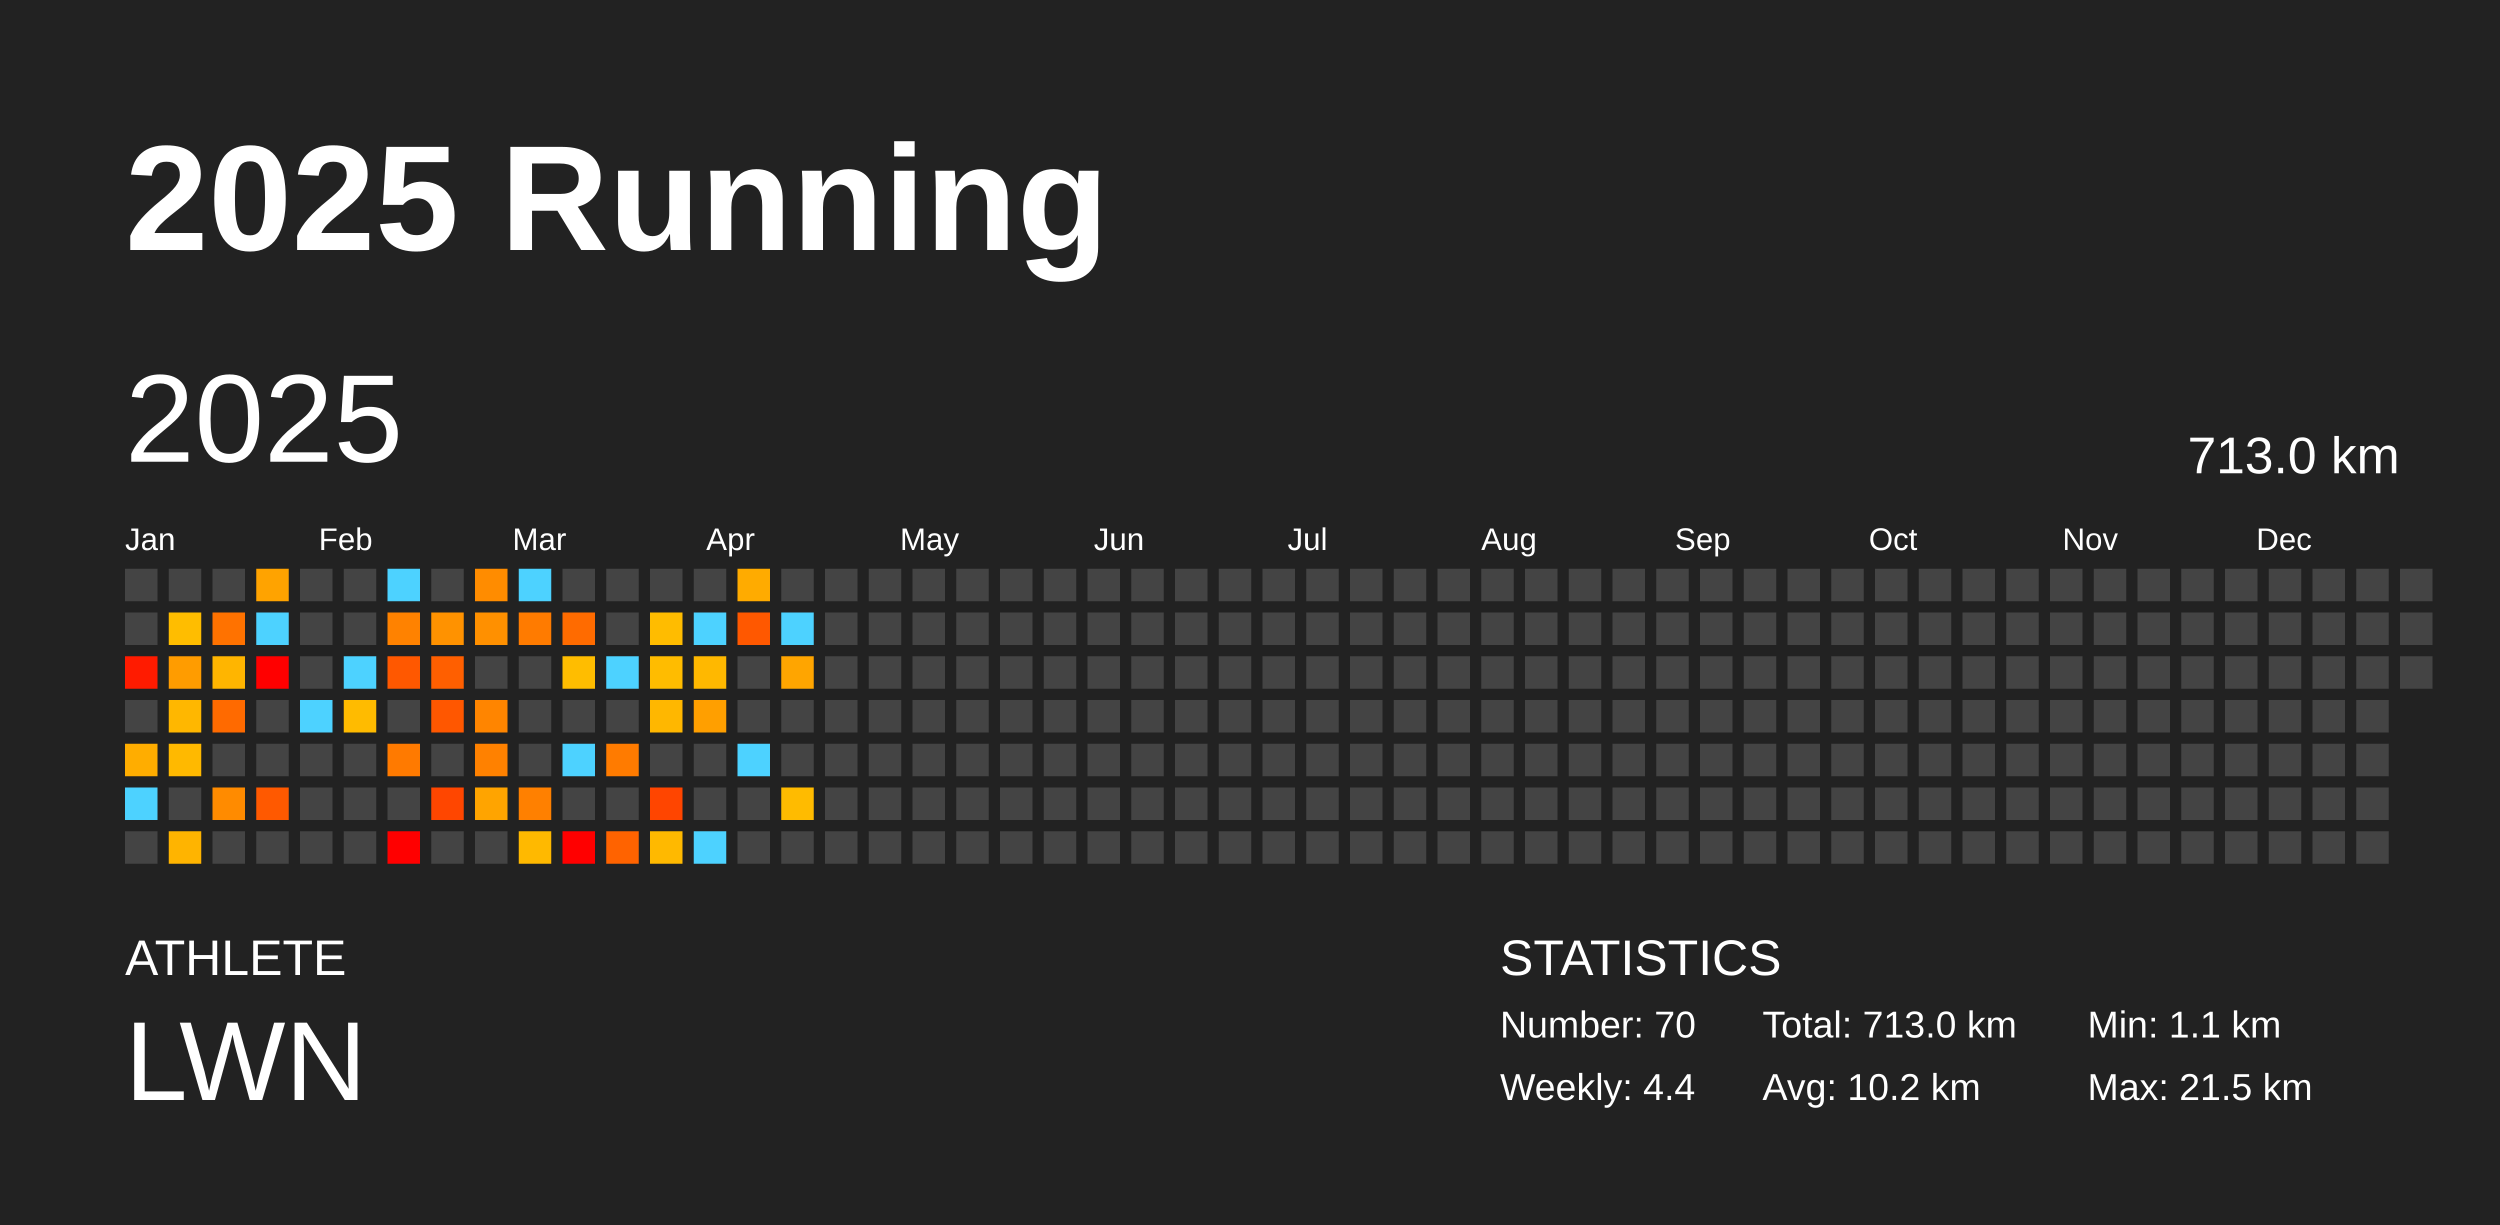
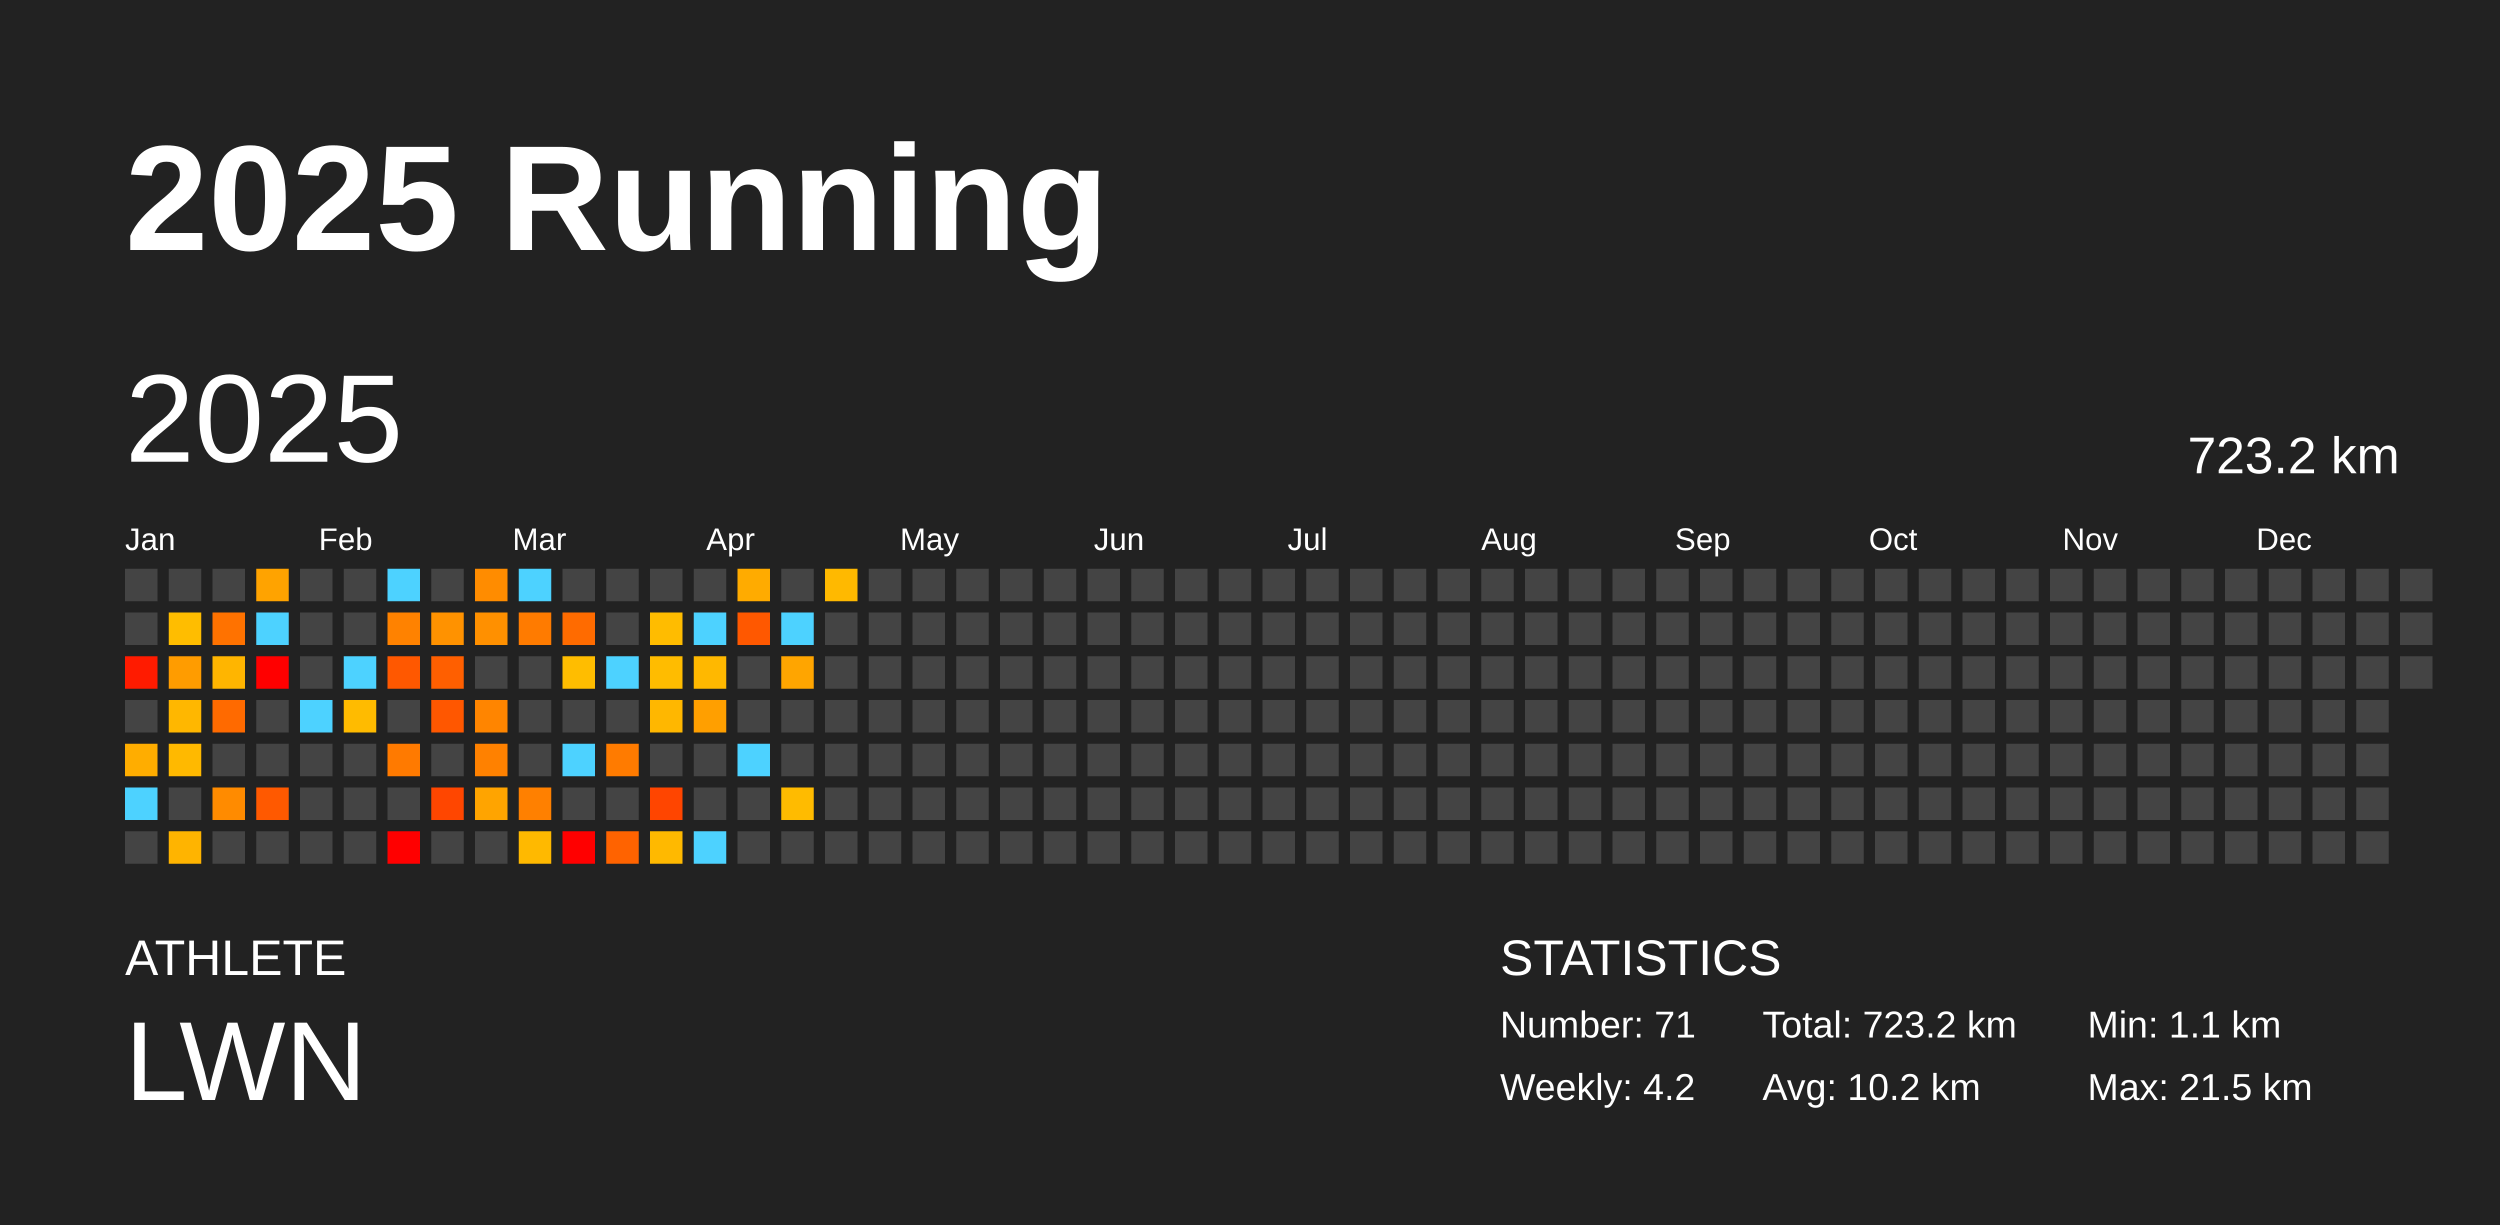
<svg xmlns="http://www.w3.org/2000/svg" baseProfile="full" height="98mm" version="1.1" viewBox="0,0,200,98" width="200mm">
  <defs />
  <rect fill="#222222" height="98" width="200" x="0" y="0" />
  <text fill="#FFFFFF" style="font-size:12px; font-family:Arial; font-weight:bold;" x="10" y="20">2025 Running</text>
  <text fill="#FFFFFF" style="font-size:4px; font-family:Arial" x="10" y="78">ATHLETE</text>
  <text fill="#FFFFFF" style="font-size:9px; font-family:Arial" x="10" y="88">LWN</text>
  <text fill="#FFFFFF" style="font-size:4px; font-family:Arial" x="120" y="78">STATISTICS</text>
-   <text fill="#FFFFFF" style="font-size:3px; font-family:Arial" x="120" y="83">Number: 70</text>
-   <text fill="#FFFFFF" style="font-size:3px; font-family:Arial" x="120" y="88">Weekly: 4.4</text>
-   <text fill="#FFFFFF" style="font-size:3px; font-family:Arial" x="141" y="83">Total: 713.0 km</text>
+   <text fill="#FFFFFF" style="font-size:3px; font-family:Arial" x="120" y="83">Number: 71</text>
+   <text fill="#FFFFFF" style="font-size:3px; font-family:Arial" x="120" y="88">Weekly: 4.2</text>
+   <text fill="#FFFFFF" style="font-size:3px; font-family:Arial" x="141" y="83">Total: 723.2 km</text>
  <text fill="#FFFFFF" style="font-size:3px; font-family:Arial" x="141" y="88">Avg: 10.2 km</text>
  <text fill="#FFFFFF" style="font-size:3px; font-family:Arial" x="167" y="83">Min: 1.1 km</text>
  <text fill="#FFFFFF" style="font-size:3px; font-family:Arial" x="167" y="88">Max: 21.5 km</text>
  <text dominant-baseline="hanging" fill="#FFFFFF" style="font-size:10.0px; font-family:Arial;" x="10" y="30">2025</text>
-   <text dominant-baseline="hanging" fill="#FFFFFF" style="font-size:4.125px; font-family:Arial;" x="175" y="35">713.0 km</text>
+   <text dominant-baseline="hanging" fill="#FFFFFF" style="font-size:4.125px; font-family:Arial;" x="175" y="35">723.2 km</text>
  <text fill="#FFFFFF" style="font-size:2.5px; font-family:Arial" x="10.0" y="44">Jan</text>
  <text fill="#FFFFFF" style="font-size:2.5px; font-family:Arial" x="25.5" y="44">Feb</text>
  <text fill="#FFFFFF" style="font-size:2.5px; font-family:Arial" x="41.0" y="44">Mar</text>
  <text fill="#FFFFFF" style="font-size:2.5px; font-family:Arial" x="56.5" y="44">Apr</text>
  <text fill="#FFFFFF" style="font-size:2.5px; font-family:Arial" x="72.0" y="44">May</text>
  <text fill="#FFFFFF" style="font-size:2.5px; font-family:Arial" x="87.5" y="44">Jun</text>
  <text fill="#FFFFFF" style="font-size:2.5px; font-family:Arial" x="103.0" y="44">Jul</text>
  <text fill="#FFFFFF" style="font-size:2.5px; font-family:Arial" x="118.5" y="44">Aug</text>
  <text fill="#FFFFFF" style="font-size:2.5px; font-family:Arial" x="134.0" y="44">Sep</text>
  <text fill="#FFFFFF" style="font-size:2.5px; font-family:Arial" x="149.5" y="44">Oct</text>
  <text fill="#FFFFFF" style="font-size:2.5px; font-family:Arial" x="165.0" y="44">Nov</text>
  <text fill="#FFFFFF" style="font-size:2.5px; font-family:Arial" x="180.5" y="44">Dec</text>
  <rect fill="#444444" height="2.6" width="2.6" x="10.0" y="45.5" />
  <rect fill="#444444" height="2.6" width="2.6" x="10.0" y="49.0" />
  <rect fill="#ff1b00" height="2.6" width="2.6" x="10.0" y="52.5" />
  <rect fill="#444444" height="2.6" width="2.6" x="10.0" y="56.0" />
  <rect fill="#ffad00" height="2.6" width="2.6" x="10.0" y="59.5" />
  <rect fill="#4dd2ff" height="2.6" width="2.6" x="10.0" y="63.0" />
  <rect fill="#444444" height="2.6" width="2.6" x="10.0" y="66.5" />
  <rect fill="#444444" height="2.6" width="2.6" x="13.5" y="45.5" />
  <rect fill="#ffbd00" height="2.6" width="2.6" x="13.5" y="49.0" />
  <rect fill="#ff9c00" height="2.6" width="2.6" x="13.5" y="52.5" />
  <rect fill="#ffb700" height="2.6" width="2.6" x="13.5" y="56.0" />
  <rect fill="#ffb900" height="2.6" width="2.6" x="13.5" y="59.5" />
  <rect fill="#444444" height="2.6" width="2.6" x="13.5" y="63.0" />
  <rect fill="#ffb400" height="2.6" width="2.6" x="13.5" y="66.5" />
  <rect fill="#444444" height="2.6" width="2.6" x="17.0" y="45.5" />
  <rect fill="#ff7200" height="2.6" width="2.6" x="17.0" y="49.0" />
  <rect fill="#ffb500" height="2.6" width="2.6" x="17.0" y="52.5" />
  <rect fill="#ff6a00" height="2.6" width="2.6" x="17.0" y="56.0" />
  <rect fill="#444444" height="2.6" width="2.6" x="17.0" y="59.5" />
  <rect fill="#ff8b00" height="2.6" width="2.6" x="17.0" y="63.0" />
  <rect fill="#444444" height="2.6" width="2.6" x="17.0" y="66.5" />
  <rect fill="#ffa300" height="2.6" width="2.6" x="20.5" y="45.5" />
  <rect fill="#4dd2ff" height="2.6" width="2.6" x="20.5" y="49.0" />
  <rect fill="red" height="2.6" width="2.6" x="20.5" y="52.5" />
  <rect fill="#444444" height="2.6" width="2.6" x="20.5" y="56.0" />
  <rect fill="#444444" height="2.6" width="2.6" x="20.5" y="59.5" />
  <rect fill="#ff5900" height="2.6" width="2.6" x="20.5" y="63.0" />
  <rect fill="#444444" height="2.6" width="2.6" x="20.5" y="66.5" />
  <rect fill="#444444" height="2.6" width="2.6" x="24.0" y="45.5" />
  <rect fill="#444444" height="2.6" width="2.6" x="24.0" y="49.0" />
  <rect fill="#444444" height="2.6" width="2.6" x="24.0" y="52.5" />
  <rect fill="#4dd2ff" height="2.6" width="2.6" x="24.0" y="56.0" />
  <rect fill="#444444" height="2.6" width="2.6" x="24.0" y="59.5" />
  <rect fill="#444444" height="2.6" width="2.6" x="24.0" y="63.0" />
  <rect fill="#444444" height="2.6" width="2.6" x="24.0" y="66.5" />
  <rect fill="#444444" height="2.6" width="2.6" x="27.5" y="45.5" />
  <rect fill="#444444" height="2.6" width="2.6" x="27.5" y="49.0" />
  <rect fill="#4dd2ff" height="2.6" width="2.6" x="27.5" y="52.5" />
  <rect fill="#ffbb00" height="2.6" width="2.6" x="27.5" y="56.0" />
  <rect fill="#444444" height="2.6" width="2.6" x="27.5" y="59.5" />
  <rect fill="#444444" height="2.6" width="2.6" x="27.5" y="63.0" />
  <rect fill="#444444" height="2.6" width="2.6" x="27.5" y="66.5" />
  <rect fill="#4dd2ff" height="2.6" width="2.6" x="31.0" y="45.5" />
  <rect fill="#ff8200" height="2.6" width="2.6" x="31.0" y="49.0" />
  <rect fill="#ff5800" height="2.6" width="2.6" x="31.0" y="52.5" />
  <rect fill="#444444" height="2.6" width="2.6" x="31.0" y="56.0" />
  <rect fill="#ff7a00" height="2.6" width="2.6" x="31.0" y="59.5" />
  <rect fill="#444444" height="2.6" width="2.6" x="31.0" y="63.0" />
  <rect fill="red" height="2.6" width="2.6" x="31.0" y="66.5" />
  <rect fill="#444444" height="2.6" width="2.6" x="34.5" y="45.5" />
  <rect fill="#ff9200" height="2.6" width="2.6" x="34.5" y="49.0" />
  <rect fill="#ff5f00" height="2.6" width="2.6" x="34.5" y="52.5" />
  <rect fill="#ff5700" height="2.6" width="2.6" x="34.5" y="56.0" />
  <rect fill="#444444" height="2.6" width="2.6" x="34.5" y="59.5" />
  <rect fill="#ff4600" height="2.6" width="2.6" x="34.5" y="63.0" />
  <rect fill="#444444" height="2.6" width="2.6" x="34.5" y="66.5" />
  <rect fill="#ff8c00" height="2.6" width="2.6" x="38.0" y="45.5" />
  <rect fill="#ff9000" height="2.6" width="2.6" x="38.0" y="49.0" />
  <rect fill="#444444" height="2.6" width="2.6" x="38.0" y="52.5" />
  <rect fill="#ff8500" height="2.6" width="2.6" x="38.0" y="56.0" />
  <rect fill="#ff8100" height="2.6" width="2.6" x="38.0" y="59.5" />
  <rect fill="#ffa400" height="2.6" width="2.6" x="38.0" y="63.0" />
  <rect fill="#444444" height="2.6" width="2.6" x="38.0" y="66.5" />
  <rect fill="#4dd2ff" height="2.6" width="2.6" x="41.5" y="45.5" />
  <rect fill="#ff7b00" height="2.6" width="2.6" x="41.5" y="49.0" />
  <rect fill="#444444" height="2.6" width="2.6" x="41.5" y="52.5" />
  <rect fill="#444444" height="2.6" width="2.6" x="41.5" y="56.0" />
  <rect fill="#444444" height="2.6" width="2.6" x="41.5" y="59.5" />
  <rect fill="#ff8000" height="2.6" width="2.6" x="41.5" y="63.0" />
  <rect fill="#ffb900" height="2.6" width="2.6" x="41.5" y="66.5" />
  <rect fill="#444444" height="2.6" width="2.6" x="45.0" y="45.5" />
  <rect fill="#ff6b00" height="2.6" width="2.6" x="45.0" y="49.0" />
  <rect fill="#ffbd00" height="2.6" width="2.6" x="45.0" y="52.5" />
  <rect fill="#444444" height="2.6" width="2.6" x="45.0" y="56.0" />
  <rect fill="#4dd2ff" height="2.6" width="2.6" x="45.0" y="59.5" />
  <rect fill="#444444" height="2.6" width="2.6" x="45.0" y="63.0" />
  <rect fill="red" height="2.6" width="2.6" x="45.0" y="66.5" />
  <rect fill="#444444" height="2.6" width="2.6" x="48.5" y="45.5" />
  <rect fill="#444444" height="2.6" width="2.6" x="48.5" y="49.0" />
  <rect fill="#4dd2ff" height="2.6" width="2.6" x="48.5" y="52.5" />
  <rect fill="#444444" height="2.6" width="2.6" x="48.5" y="56.0" />
  <rect fill="#ff7b00" height="2.6" width="2.6" x="48.5" y="59.5" />
  <rect fill="#444444" height="2.6" width="2.6" x="48.5" y="63.0" />
  <rect fill="#ff6300" height="2.6" width="2.6" x="48.5" y="66.5" />
  <rect fill="#444444" height="2.6" width="2.6" x="52.0" y="45.5" />
  <rect fill="#ffbc00" height="2.6" width="2.6" x="52.0" y="49.0" />
  <rect fill="#ffbc00" height="2.6" width="2.6" x="52.0" y="52.5" />
  <rect fill="#ffb700" height="2.6" width="2.6" x="52.0" y="56.0" />
  <rect fill="#444444" height="2.6" width="2.6" x="52.0" y="59.5" />
  <rect fill="#ff4500" height="2.6" width="2.6" x="52.0" y="63.0" />
  <rect fill="#ffb900" height="2.6" width="2.6" x="52.0" y="66.5" />
  <rect fill="#444444" height="2.6" width="2.6" x="55.5" y="45.5" />
  <rect fill="#4dd2ff" height="2.6" width="2.6" x="55.5" y="49.0" />
  <rect fill="#ffb800" height="2.6" width="2.6" x="55.5" y="52.5" />
  <rect fill="#ff9f00" height="2.6" width="2.6" x="55.5" y="56.0" />
  <rect fill="#444444" height="2.6" width="2.6" x="55.5" y="59.5" />
  <rect fill="#444444" height="2.6" width="2.6" x="55.5" y="63.0" />
  <rect fill="#4dd2ff" height="2.6" width="2.6" x="55.5" y="66.5" />
  <rect fill="#ffab00" height="2.6" width="2.6" x="59.0" y="45.5" />
  <rect fill="#ff5800" height="2.6" width="2.6" x="59.0" y="49.0" />
  <rect fill="#444444" height="2.6" width="2.6" x="59.0" y="52.5" />
  <rect fill="#444444" height="2.6" width="2.6" x="59.0" y="56.0" />
  <rect fill="#4dd2ff" height="2.6" width="2.6" x="59.0" y="59.5" />
  <rect fill="#444444" height="2.6" width="2.6" x="59.0" y="63.0" />
  <rect fill="#444444" height="2.6" width="2.6" x="59.0" y="66.5" />
  <rect fill="#444444" height="2.6" width="2.6" x="62.5" y="45.5" />
  <rect fill="#4dd2ff" height="2.6" width="2.6" x="62.5" y="49.0" />
  <rect fill="#ffa500" height="2.6" width="2.6" x="62.5" y="52.5" />
  <rect fill="#444444" height="2.6" width="2.6" x="62.5" y="56.0" />
  <rect fill="#444444" height="2.6" width="2.6" x="62.5" y="59.5" />
  <rect fill="#ffbb00" height="2.6" width="2.6" x="62.5" y="63.0" />
  <rect fill="#444444" height="2.6" width="2.6" x="62.5" y="66.5" />
-   <rect fill="#444444" height="2.6" width="2.6" x="66.0" y="45.5" />
+   <rect fill="#ffb900" height="2.6" width="2.6" x="66.0" y="45.5" />
  <rect fill="#444444" height="2.6" width="2.6" x="66.0" y="49.0" />
  <rect fill="#444444" height="2.6" width="2.6" x="66.0" y="52.5" />
  <rect fill="#444444" height="2.6" width="2.6" x="66.0" y="56.0" />
  <rect fill="#444444" height="2.6" width="2.6" x="66.0" y="59.5" />
  <rect fill="#444444" height="2.6" width="2.6" x="66.0" y="63.0" />
  <rect fill="#444444" height="2.6" width="2.6" x="66.0" y="66.5" />
  <rect fill="#444444" height="2.6" width="2.6" x="69.5" y="45.5" />
  <rect fill="#444444" height="2.6" width="2.6" x="69.5" y="49.0" />
  <rect fill="#444444" height="2.6" width="2.6" x="69.5" y="52.5" />
  <rect fill="#444444" height="2.6" width="2.6" x="69.5" y="56.0" />
  <rect fill="#444444" height="2.6" width="2.6" x="69.5" y="59.5" />
  <rect fill="#444444" height="2.6" width="2.6" x="69.5" y="63.0" />
  <rect fill="#444444" height="2.6" width="2.6" x="69.5" y="66.5" />
  <rect fill="#444444" height="2.6" width="2.6" x="73.0" y="45.5" />
  <rect fill="#444444" height="2.6" width="2.6" x="73.0" y="49.0" />
  <rect fill="#444444" height="2.6" width="2.6" x="73.0" y="52.5" />
  <rect fill="#444444" height="2.6" width="2.6" x="73.0" y="56.0" />
  <rect fill="#444444" height="2.6" width="2.6" x="73.0" y="59.5" />
  <rect fill="#444444" height="2.6" width="2.6" x="73.0" y="63.0" />
  <rect fill="#444444" height="2.6" width="2.6" x="73.0" y="66.5" />
  <rect fill="#444444" height="2.6" width="2.6" x="76.5" y="45.5" />
  <rect fill="#444444" height="2.6" width="2.6" x="76.5" y="49.0" />
  <rect fill="#444444" height="2.6" width="2.6" x="76.5" y="52.5" />
  <rect fill="#444444" height="2.6" width="2.6" x="76.5" y="56.0" />
  <rect fill="#444444" height="2.6" width="2.6" x="76.5" y="59.5" />
  <rect fill="#444444" height="2.6" width="2.6" x="76.5" y="63.0" />
  <rect fill="#444444" height="2.6" width="2.6" x="76.5" y="66.5" />
  <rect fill="#444444" height="2.6" width="2.6" x="80.0" y="45.5" />
  <rect fill="#444444" height="2.6" width="2.6" x="80.0" y="49.0" />
  <rect fill="#444444" height="2.6" width="2.6" x="80.0" y="52.5" />
  <rect fill="#444444" height="2.6" width="2.6" x="80.0" y="56.0" />
  <rect fill="#444444" height="2.6" width="2.6" x="80.0" y="59.5" />
  <rect fill="#444444" height="2.6" width="2.6" x="80.0" y="63.0" />
  <rect fill="#444444" height="2.6" width="2.6" x="80.0" y="66.5" />
  <rect fill="#444444" height="2.6" width="2.6" x="83.5" y="45.5" />
  <rect fill="#444444" height="2.6" width="2.6" x="83.5" y="49.0" />
  <rect fill="#444444" height="2.6" width="2.6" x="83.5" y="52.5" />
  <rect fill="#444444" height="2.6" width="2.6" x="83.5" y="56.0" />
  <rect fill="#444444" height="2.6" width="2.6" x="83.5" y="59.5" />
  <rect fill="#444444" height="2.6" width="2.6" x="83.5" y="63.0" />
  <rect fill="#444444" height="2.6" width="2.6" x="83.5" y="66.5" />
  <rect fill="#444444" height="2.6" width="2.6" x="87.0" y="45.5" />
  <rect fill="#444444" height="2.6" width="2.6" x="87.0" y="49.0" />
  <rect fill="#444444" height="2.6" width="2.6" x="87.0" y="52.5" />
  <rect fill="#444444" height="2.6" width="2.6" x="87.0" y="56.0" />
  <rect fill="#444444" height="2.6" width="2.6" x="87.0" y="59.5" />
  <rect fill="#444444" height="2.6" width="2.6" x="87.0" y="63.0" />
  <rect fill="#444444" height="2.6" width="2.6" x="87.0" y="66.5" />
  <rect fill="#444444" height="2.6" width="2.6" x="90.5" y="45.5" />
  <rect fill="#444444" height="2.6" width="2.6" x="90.5" y="49.0" />
  <rect fill="#444444" height="2.6" width="2.6" x="90.5" y="52.5" />
  <rect fill="#444444" height="2.6" width="2.6" x="90.5" y="56.0" />
  <rect fill="#444444" height="2.6" width="2.6" x="90.5" y="59.5" />
  <rect fill="#444444" height="2.6" width="2.6" x="90.5" y="63.0" />
  <rect fill="#444444" height="2.6" width="2.6" x="90.5" y="66.5" />
  <rect fill="#444444" height="2.6" width="2.6" x="94.0" y="45.5" />
  <rect fill="#444444" height="2.6" width="2.6" x="94.0" y="49.0" />
  <rect fill="#444444" height="2.6" width="2.6" x="94.0" y="52.5" />
  <rect fill="#444444" height="2.6" width="2.6" x="94.0" y="56.0" />
  <rect fill="#444444" height="2.6" width="2.6" x="94.0" y="59.5" />
  <rect fill="#444444" height="2.6" width="2.6" x="94.0" y="63.0" />
  <rect fill="#444444" height="2.6" width="2.6" x="94.0" y="66.5" />
  <rect fill="#444444" height="2.6" width="2.6" x="97.5" y="45.5" />
  <rect fill="#444444" height="2.6" width="2.6" x="97.5" y="49.0" />
  <rect fill="#444444" height="2.6" width="2.6" x="97.5" y="52.5" />
  <rect fill="#444444" height="2.6" width="2.6" x="97.5" y="56.0" />
  <rect fill="#444444" height="2.6" width="2.6" x="97.5" y="59.5" />
  <rect fill="#444444" height="2.6" width="2.6" x="97.5" y="63.0" />
  <rect fill="#444444" height="2.6" width="2.6" x="97.5" y="66.5" />
  <rect fill="#444444" height="2.6" width="2.6" x="101.0" y="45.5" />
  <rect fill="#444444" height="2.6" width="2.6" x="101.0" y="49.0" />
  <rect fill="#444444" height="2.6" width="2.6" x="101.0" y="52.5" />
  <rect fill="#444444" height="2.6" width="2.6" x="101.0" y="56.0" />
  <rect fill="#444444" height="2.6" width="2.6" x="101.0" y="59.5" />
  <rect fill="#444444" height="2.6" width="2.6" x="101.0" y="63.0" />
  <rect fill="#444444" height="2.6" width="2.6" x="101.0" y="66.5" />
  <rect fill="#444444" height="2.6" width="2.6" x="104.5" y="45.5" />
  <rect fill="#444444" height="2.6" width="2.6" x="104.5" y="49.0" />
  <rect fill="#444444" height="2.6" width="2.6" x="104.5" y="52.5" />
  <rect fill="#444444" height="2.6" width="2.6" x="104.5" y="56.0" />
  <rect fill="#444444" height="2.6" width="2.6" x="104.5" y="59.5" />
  <rect fill="#444444" height="2.6" width="2.6" x="104.5" y="63.0" />
  <rect fill="#444444" height="2.6" width="2.6" x="104.5" y="66.5" />
  <rect fill="#444444" height="2.6" width="2.6" x="108.0" y="45.5" />
  <rect fill="#444444" height="2.6" width="2.6" x="108.0" y="49.0" />
  <rect fill="#444444" height="2.6" width="2.6" x="108.0" y="52.5" />
  <rect fill="#444444" height="2.6" width="2.6" x="108.0" y="56.0" />
  <rect fill="#444444" height="2.6" width="2.6" x="108.0" y="59.5" />
  <rect fill="#444444" height="2.6" width="2.6" x="108.0" y="63.0" />
  <rect fill="#444444" height="2.6" width="2.6" x="108.0" y="66.5" />
  <rect fill="#444444" height="2.6" width="2.6" x="111.5" y="45.5" />
  <rect fill="#444444" height="2.6" width="2.6" x="111.5" y="49.0" />
  <rect fill="#444444" height="2.6" width="2.6" x="111.5" y="52.5" />
  <rect fill="#444444" height="2.6" width="2.6" x="111.5" y="56.0" />
  <rect fill="#444444" height="2.6" width="2.6" x="111.5" y="59.5" />
  <rect fill="#444444" height="2.6" width="2.6" x="111.5" y="63.0" />
  <rect fill="#444444" height="2.6" width="2.6" x="111.5" y="66.5" />
  <rect fill="#444444" height="2.6" width="2.6" x="115.0" y="45.5" />
  <rect fill="#444444" height="2.6" width="2.6" x="115.0" y="49.0" />
  <rect fill="#444444" height="2.6" width="2.6" x="115.0" y="52.5" />
  <rect fill="#444444" height="2.6" width="2.6" x="115.0" y="56.0" />
  <rect fill="#444444" height="2.6" width="2.6" x="115.0" y="59.5" />
  <rect fill="#444444" height="2.6" width="2.6" x="115.0" y="63.0" />
  <rect fill="#444444" height="2.6" width="2.6" x="115.0" y="66.5" />
  <rect fill="#444444" height="2.6" width="2.6" x="118.5" y="45.5" />
  <rect fill="#444444" height="2.6" width="2.6" x="118.5" y="49.0" />
  <rect fill="#444444" height="2.6" width="2.6" x="118.5" y="52.5" />
  <rect fill="#444444" height="2.6" width="2.6" x="118.5" y="56.0" />
  <rect fill="#444444" height="2.6" width="2.6" x="118.5" y="59.5" />
  <rect fill="#444444" height="2.6" width="2.6" x="118.5" y="63.0" />
  <rect fill="#444444" height="2.6" width="2.6" x="118.5" y="66.5" />
  <rect fill="#444444" height="2.6" width="2.6" x="122.0" y="45.5" />
  <rect fill="#444444" height="2.6" width="2.6" x="122.0" y="49.0" />
  <rect fill="#444444" height="2.6" width="2.6" x="122.0" y="52.5" />
  <rect fill="#444444" height="2.6" width="2.6" x="122.0" y="56.0" />
  <rect fill="#444444" height="2.6" width="2.6" x="122.0" y="59.5" />
  <rect fill="#444444" height="2.6" width="2.6" x="122.0" y="63.0" />
  <rect fill="#444444" height="2.6" width="2.6" x="122.0" y="66.5" />
  <rect fill="#444444" height="2.6" width="2.6" x="125.5" y="45.5" />
  <rect fill="#444444" height="2.6" width="2.6" x="125.5" y="49.0" />
  <rect fill="#444444" height="2.6" width="2.6" x="125.5" y="52.5" />
  <rect fill="#444444" height="2.6" width="2.6" x="125.5" y="56.0" />
  <rect fill="#444444" height="2.6" width="2.6" x="125.5" y="59.5" />
  <rect fill="#444444" height="2.6" width="2.6" x="125.5" y="63.0" />
  <rect fill="#444444" height="2.6" width="2.6" x="125.5" y="66.5" />
  <rect fill="#444444" height="2.6" width="2.6" x="129.0" y="45.5" />
  <rect fill="#444444" height="2.6" width="2.6" x="129.0" y="49.0" />
  <rect fill="#444444" height="2.6" width="2.6" x="129.0" y="52.5" />
  <rect fill="#444444" height="2.6" width="2.6" x="129.0" y="56.0" />
  <rect fill="#444444" height="2.6" width="2.6" x="129.0" y="59.5" />
  <rect fill="#444444" height="2.6" width="2.6" x="129.0" y="63.0" />
  <rect fill="#444444" height="2.6" width="2.6" x="129.0" y="66.5" />
  <rect fill="#444444" height="2.6" width="2.6" x="132.5" y="45.5" />
  <rect fill="#444444" height="2.6" width="2.6" x="132.5" y="49.0" />
  <rect fill="#444444" height="2.6" width="2.6" x="132.5" y="52.5" />
  <rect fill="#444444" height="2.6" width="2.6" x="132.5" y="56.0" />
  <rect fill="#444444" height="2.6" width="2.6" x="132.5" y="59.5" />
  <rect fill="#444444" height="2.6" width="2.6" x="132.5" y="63.0" />
  <rect fill="#444444" height="2.6" width="2.6" x="132.5" y="66.5" />
  <rect fill="#444444" height="2.6" width="2.6" x="136.0" y="45.5" />
  <rect fill="#444444" height="2.6" width="2.6" x="136.0" y="49.0" />
  <rect fill="#444444" height="2.6" width="2.6" x="136.0" y="52.5" />
  <rect fill="#444444" height="2.6" width="2.6" x="136.0" y="56.0" />
  <rect fill="#444444" height="2.6" width="2.6" x="136.0" y="59.5" />
  <rect fill="#444444" height="2.6" width="2.6" x="136.0" y="63.0" />
  <rect fill="#444444" height="2.6" width="2.6" x="136.0" y="66.5" />
  <rect fill="#444444" height="2.6" width="2.6" x="139.5" y="45.5" />
  <rect fill="#444444" height="2.6" width="2.6" x="139.5" y="49.0" />
  <rect fill="#444444" height="2.6" width="2.6" x="139.5" y="52.5" />
  <rect fill="#444444" height="2.6" width="2.6" x="139.5" y="56.0" />
  <rect fill="#444444" height="2.6" width="2.6" x="139.5" y="59.5" />
  <rect fill="#444444" height="2.6" width="2.6" x="139.5" y="63.0" />
  <rect fill="#444444" height="2.6" width="2.6" x="139.5" y="66.5" />
  <rect fill="#444444" height="2.6" width="2.6" x="143.0" y="45.5" />
  <rect fill="#444444" height="2.6" width="2.6" x="143.0" y="49.0" />
  <rect fill="#444444" height="2.6" width="2.6" x="143.0" y="52.5" />
  <rect fill="#444444" height="2.6" width="2.6" x="143.0" y="56.0" />
  <rect fill="#444444" height="2.6" width="2.6" x="143.0" y="59.5" />
  <rect fill="#444444" height="2.6" width="2.6" x="143.0" y="63.0" />
  <rect fill="#444444" height="2.6" width="2.6" x="143.0" y="66.5" />
  <rect fill="#444444" height="2.6" width="2.6" x="146.5" y="45.5" />
  <rect fill="#444444" height="2.6" width="2.6" x="146.5" y="49.0" />
  <rect fill="#444444" height="2.6" width="2.6" x="146.5" y="52.5" />
  <rect fill="#444444" height="2.6" width="2.6" x="146.5" y="56.0" />
  <rect fill="#444444" height="2.6" width="2.6" x="146.5" y="59.5" />
  <rect fill="#444444" height="2.6" width="2.6" x="146.5" y="63.0" />
  <rect fill="#444444" height="2.6" width="2.6" x="146.5" y="66.5" />
  <rect fill="#444444" height="2.6" width="2.6" x="150.0" y="45.5" />
  <rect fill="#444444" height="2.6" width="2.6" x="150.0" y="49.0" />
  <rect fill="#444444" height="2.6" width="2.6" x="150.0" y="52.5" />
  <rect fill="#444444" height="2.6" width="2.6" x="150.0" y="56.0" />
  <rect fill="#444444" height="2.6" width="2.6" x="150.0" y="59.5" />
  <rect fill="#444444" height="2.6" width="2.6" x="150.0" y="63.0" />
  <rect fill="#444444" height="2.6" width="2.6" x="150.0" y="66.5" />
  <rect fill="#444444" height="2.6" width="2.6" x="153.5" y="45.5" />
  <rect fill="#444444" height="2.6" width="2.6" x="153.5" y="49.0" />
  <rect fill="#444444" height="2.6" width="2.6" x="153.5" y="52.5" />
  <rect fill="#444444" height="2.6" width="2.6" x="153.5" y="56.0" />
  <rect fill="#444444" height="2.6" width="2.6" x="153.5" y="59.5" />
  <rect fill="#444444" height="2.6" width="2.6" x="153.5" y="63.0" />
  <rect fill="#444444" height="2.6" width="2.6" x="153.5" y="66.5" />
  <rect fill="#444444" height="2.6" width="2.6" x="157.0" y="45.5" />
  <rect fill="#444444" height="2.6" width="2.6" x="157.0" y="49.0" />
  <rect fill="#444444" height="2.6" width="2.6" x="157.0" y="52.5" />
  <rect fill="#444444" height="2.6" width="2.6" x="157.0" y="56.0" />
  <rect fill="#444444" height="2.6" width="2.6" x="157.0" y="59.5" />
  <rect fill="#444444" height="2.6" width="2.6" x="157.0" y="63.0" />
  <rect fill="#444444" height="2.6" width="2.6" x="157.0" y="66.5" />
  <rect fill="#444444" height="2.6" width="2.6" x="160.5" y="45.5" />
  <rect fill="#444444" height="2.6" width="2.6" x="160.5" y="49.0" />
  <rect fill="#444444" height="2.6" width="2.6" x="160.5" y="52.5" />
  <rect fill="#444444" height="2.6" width="2.6" x="160.5" y="56.0" />
  <rect fill="#444444" height="2.6" width="2.6" x="160.5" y="59.5" />
  <rect fill="#444444" height="2.6" width="2.6" x="160.5" y="63.0" />
  <rect fill="#444444" height="2.6" width="2.6" x="160.5" y="66.5" />
  <rect fill="#444444" height="2.6" width="2.6" x="164.0" y="45.5" />
  <rect fill="#444444" height="2.6" width="2.6" x="164.0" y="49.0" />
  <rect fill="#444444" height="2.6" width="2.6" x="164.0" y="52.5" />
  <rect fill="#444444" height="2.6" width="2.6" x="164.0" y="56.0" />
  <rect fill="#444444" height="2.6" width="2.6" x="164.0" y="59.5" />
  <rect fill="#444444" height="2.6" width="2.6" x="164.0" y="63.0" />
  <rect fill="#444444" height="2.6" width="2.6" x="164.0" y="66.5" />
  <rect fill="#444444" height="2.6" width="2.6" x="167.5" y="45.5" />
  <rect fill="#444444" height="2.6" width="2.6" x="167.5" y="49.0" />
  <rect fill="#444444" height="2.6" width="2.6" x="167.5" y="52.5" />
  <rect fill="#444444" height="2.6" width="2.6" x="167.5" y="56.0" />
  <rect fill="#444444" height="2.6" width="2.6" x="167.5" y="59.5" />
  <rect fill="#444444" height="2.6" width="2.6" x="167.5" y="63.0" />
  <rect fill="#444444" height="2.6" width="2.6" x="167.5" y="66.5" />
  <rect fill="#444444" height="2.6" width="2.6" x="171.0" y="45.5" />
  <rect fill="#444444" height="2.6" width="2.6" x="171.0" y="49.0" />
  <rect fill="#444444" height="2.6" width="2.6" x="171.0" y="52.5" />
  <rect fill="#444444" height="2.6" width="2.6" x="171.0" y="56.0" />
  <rect fill="#444444" height="2.6" width="2.6" x="171.0" y="59.5" />
  <rect fill="#444444" height="2.6" width="2.6" x="171.0" y="63.0" />
  <rect fill="#444444" height="2.6" width="2.6" x="171.0" y="66.5" />
  <rect fill="#444444" height="2.6" width="2.6" x="174.5" y="45.5" />
  <rect fill="#444444" height="2.6" width="2.6" x="174.5" y="49.0" />
  <rect fill="#444444" height="2.6" width="2.6" x="174.5" y="52.5" />
  <rect fill="#444444" height="2.6" width="2.6" x="174.5" y="56.0" />
  <rect fill="#444444" height="2.6" width="2.6" x="174.5" y="59.5" />
  <rect fill="#444444" height="2.6" width="2.6" x="174.5" y="63.0" />
  <rect fill="#444444" height="2.6" width="2.6" x="174.5" y="66.5" />
  <rect fill="#444444" height="2.6" width="2.6" x="178.0" y="45.5" />
  <rect fill="#444444" height="2.6" width="2.6" x="178.0" y="49.0" />
  <rect fill="#444444" height="2.6" width="2.6" x="178.0" y="52.5" />
  <rect fill="#444444" height="2.6" width="2.6" x="178.0" y="56.0" />
  <rect fill="#444444" height="2.6" width="2.6" x="178.0" y="59.5" />
  <rect fill="#444444" height="2.6" width="2.6" x="178.0" y="63.0" />
  <rect fill="#444444" height="2.6" width="2.6" x="178.0" y="66.5" />
  <rect fill="#444444" height="2.6" width="2.6" x="181.5" y="45.5" />
  <rect fill="#444444" height="2.6" width="2.6" x="181.5" y="49.0" />
  <rect fill="#444444" height="2.6" width="2.6" x="181.5" y="52.5" />
  <rect fill="#444444" height="2.6" width="2.6" x="181.5" y="56.0" />
  <rect fill="#444444" height="2.6" width="2.6" x="181.5" y="59.5" />
  <rect fill="#444444" height="2.6" width="2.6" x="181.5" y="63.0" />
  <rect fill="#444444" height="2.6" width="2.6" x="181.5" y="66.5" />
  <rect fill="#444444" height="2.6" width="2.6" x="185.0" y="45.5" />
  <rect fill="#444444" height="2.6" width="2.6" x="185.0" y="49.0" />
  <rect fill="#444444" height="2.6" width="2.6" x="185.0" y="52.5" />
  <rect fill="#444444" height="2.6" width="2.6" x="185.0" y="56.0" />
  <rect fill="#444444" height="2.6" width="2.6" x="185.0" y="59.5" />
  <rect fill="#444444" height="2.6" width="2.6" x="185.0" y="63.0" />
  <rect fill="#444444" height="2.6" width="2.6" x="185.0" y="66.5" />
  <rect fill="#444444" height="2.6" width="2.6" x="188.5" y="45.5" />
  <rect fill="#444444" height="2.6" width="2.6" x="188.5" y="49.0" />
  <rect fill="#444444" height="2.6" width="2.6" x="188.5" y="52.5" />
  <rect fill="#444444" height="2.6" width="2.6" x="188.5" y="56.0" />
  <rect fill="#444444" height="2.6" width="2.6" x="188.5" y="59.5" />
  <rect fill="#444444" height="2.6" width="2.6" x="188.5" y="63.0" />
  <rect fill="#444444" height="2.6" width="2.6" x="188.5" y="66.5" />
  <rect fill="#444444" height="2.6" width="2.6" x="192.0" y="45.5" />
  <rect fill="#444444" height="2.6" width="2.6" x="192.0" y="49.0" />
  <rect fill="#444444" height="2.6" width="2.6" x="192.0" y="52.5" />
</svg>
